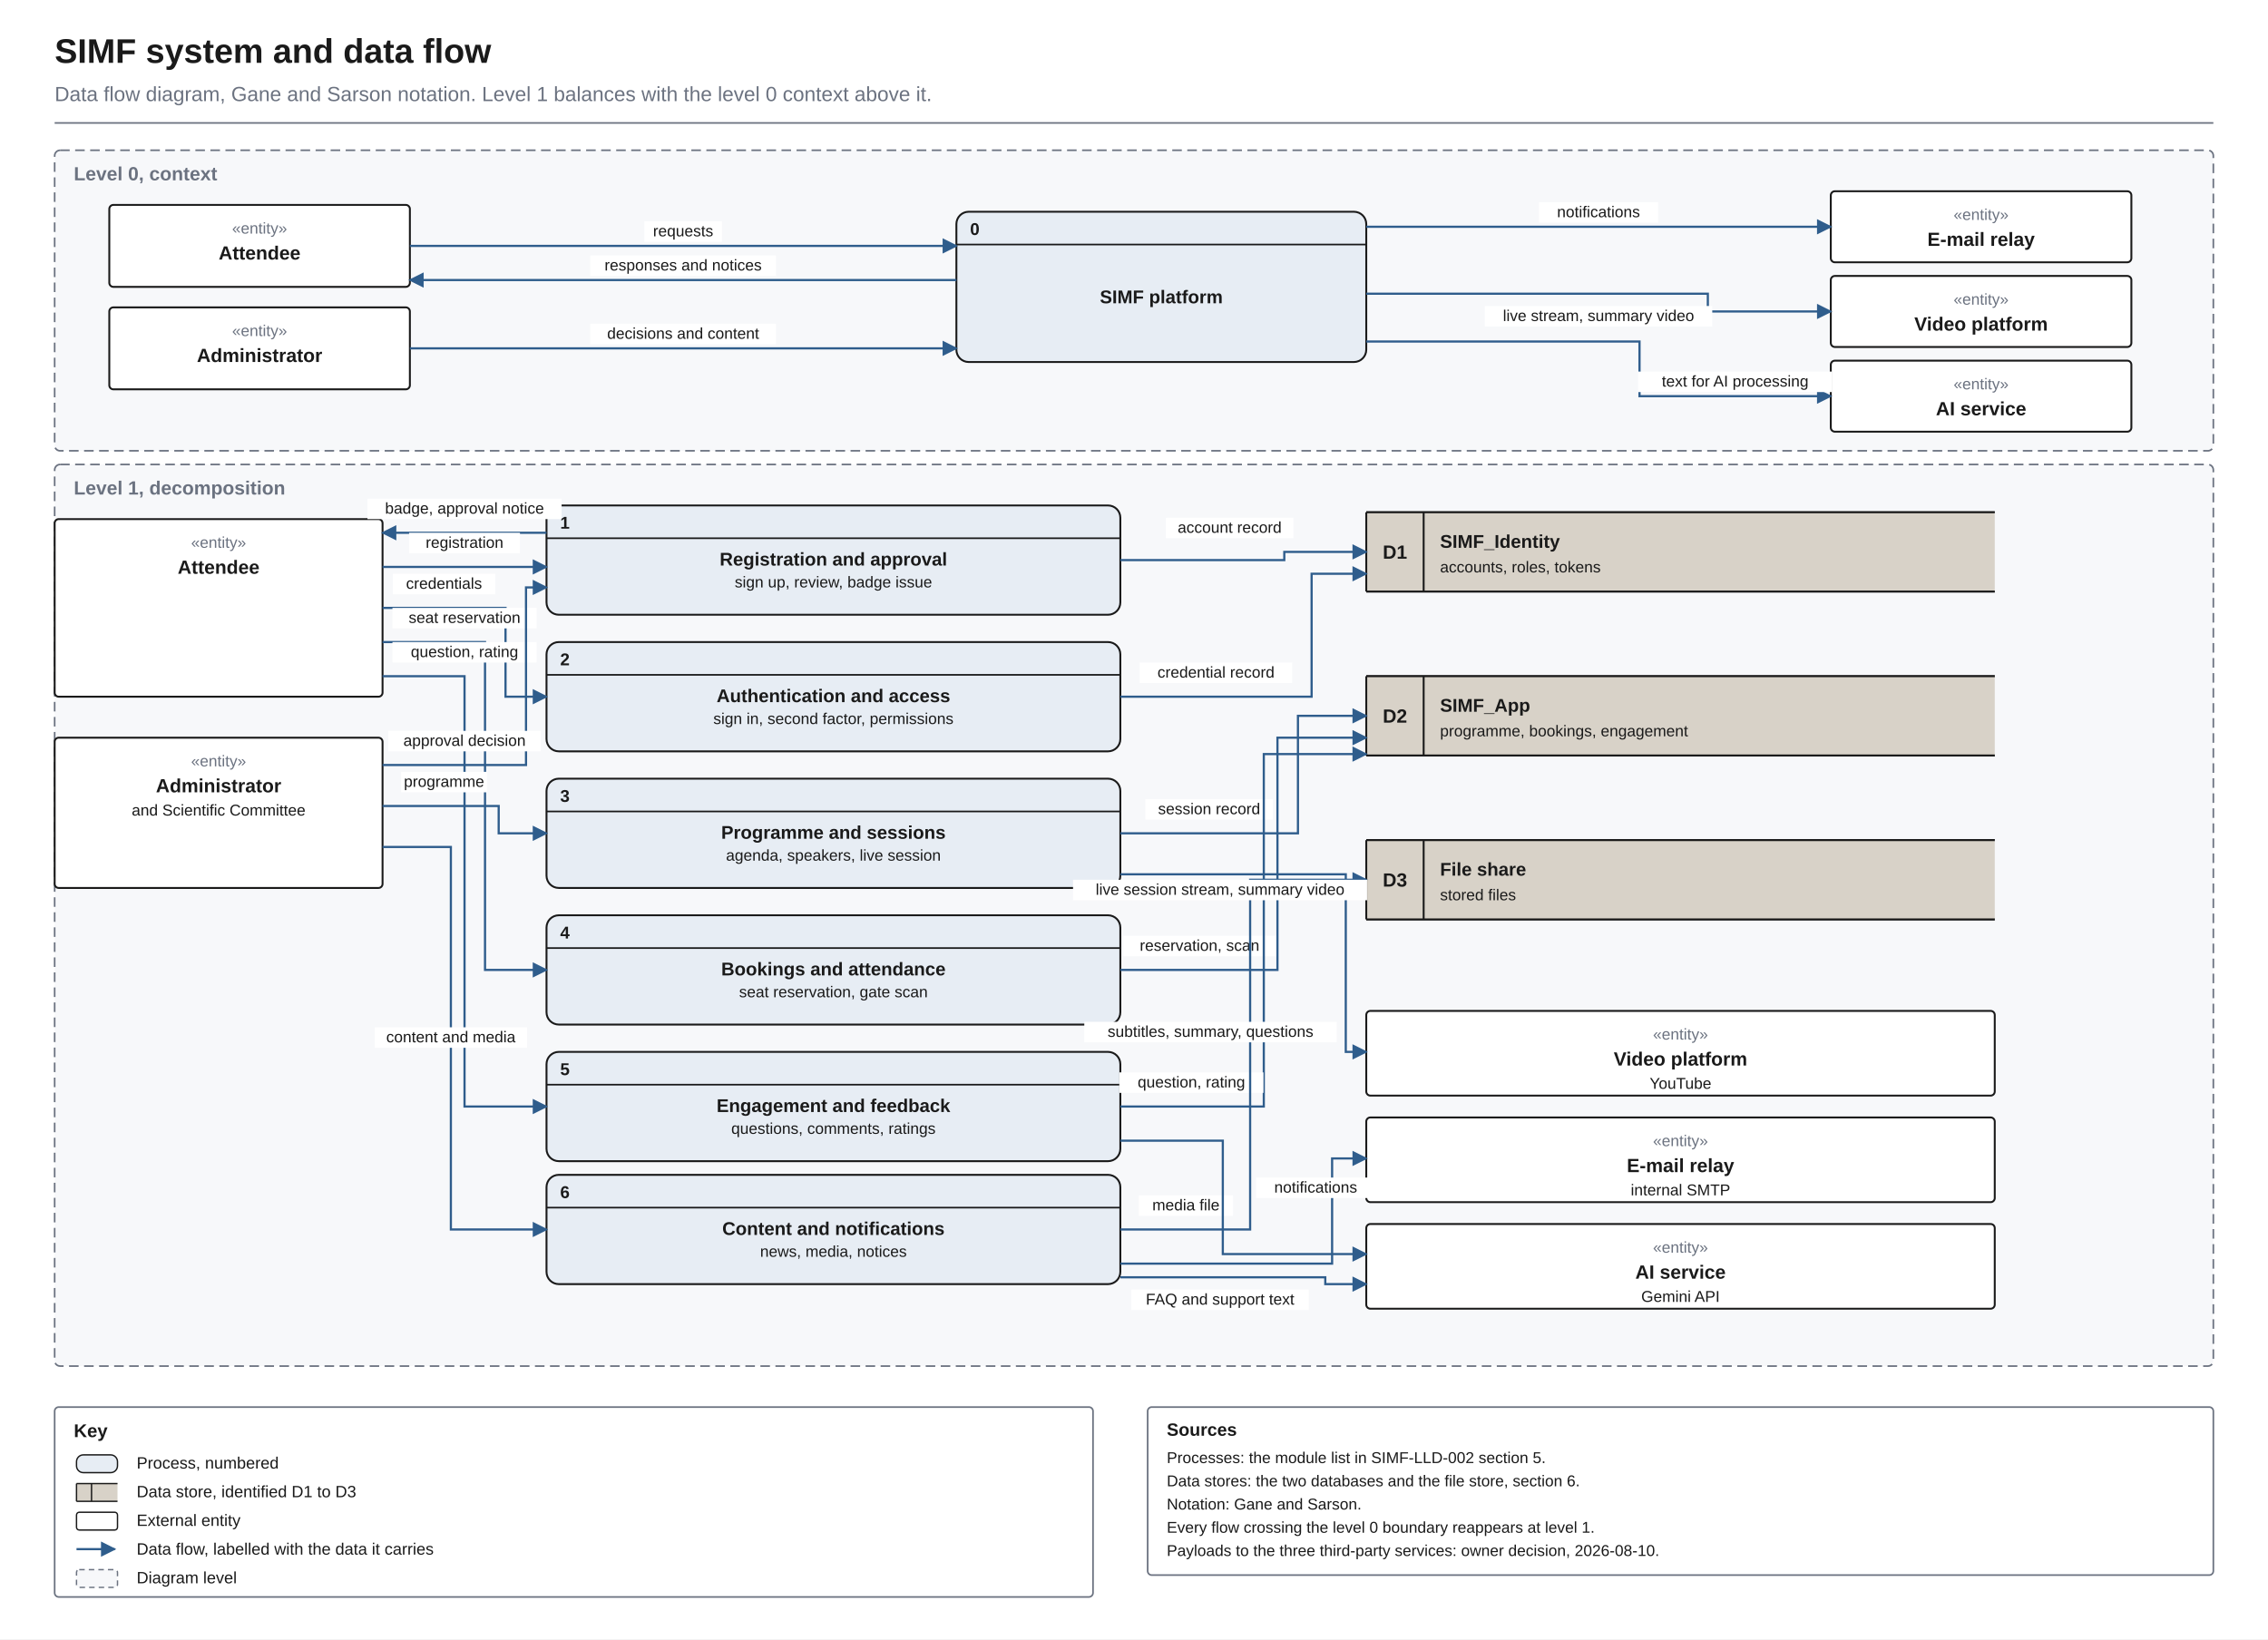
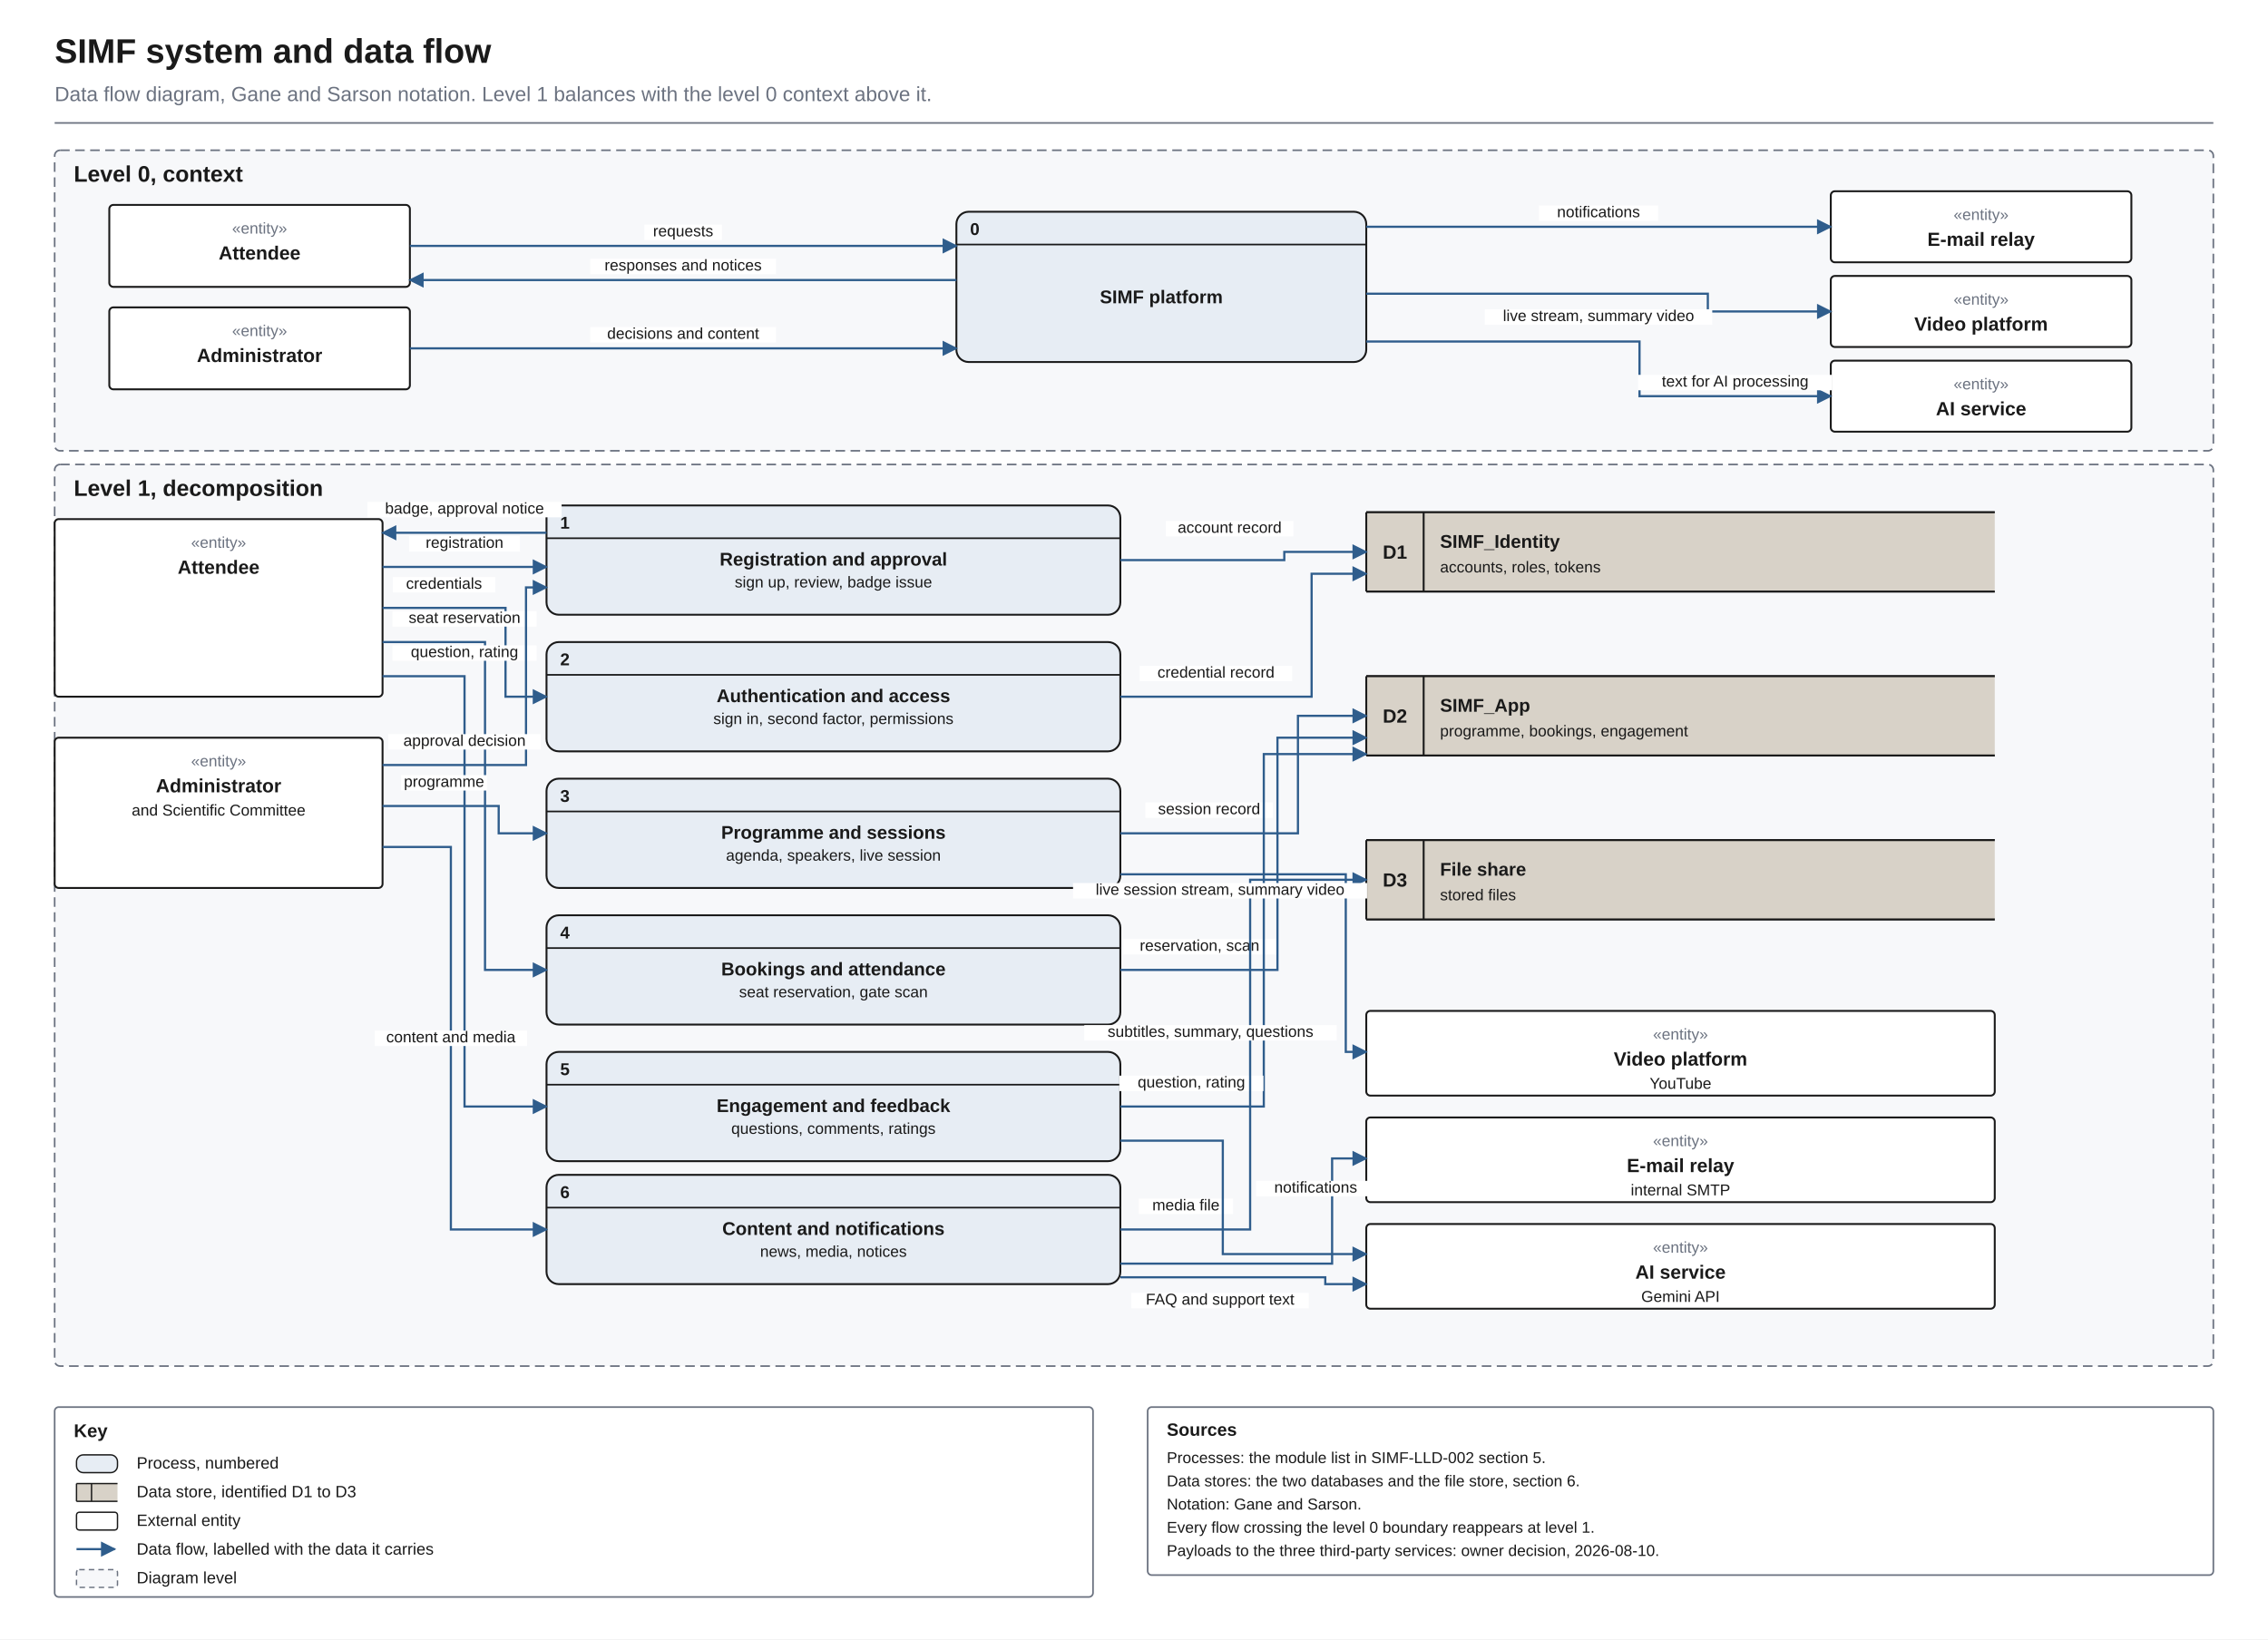
<svg xmlns="http://www.w3.org/2000/svg" width="1660" height="1200" viewBox="0 0 1660 1200">
  <defs>
    <marker id="ar" viewBox="0 0 10 10" refX="9" refY="5" markerWidth="7" markerHeight="7" orient="auto-start-reverse">
      <path d="M 0 0 L 10 5 L 0 10 z" fill="#2F5D8C" />
    </marker>
    <marker id="ai" viewBox="0 0 10 10" refX="9" refY="5" markerWidth="7" markerHeight="7" orient="auto-start-reverse">
      <path d="M 0 0 L 10 5 L 0 10 z" fill="#1A1A1A" />
    </marker>
    <pattern id="brick" width="20" height="10" patternUnits="userSpaceOnUse">
      <rect width="20" height="10" fill="#E3E6EA" />
      <path d="M0 0 H20 M0 5 H20 M10 0 V5 M0 5 V10 M20 5 V10" stroke="#9CA3AF" stroke-width="0.9" fill="none" />
    </pattern>
  </defs>
  <rect x="0" y="0" width="1660" height="1200" fill="#FFFFFF" />
  <text x="40" y="46" font-family="Segoe UI, Calibri, Arial, sans-serif" font-size="25" fill="#1A1A1A" font-weight="600" text-anchor="start">SIMF system and data flow</text>
  <text x="40" y="74" font-family="Segoe UI, Calibri, Arial, sans-serif" font-size="15" fill="#6B7280" text-anchor="start">Data flow diagram, Gane and Sarson notation.  Level 1 balances with the level 0 context above it.</text>
  <line x1="40" y1="90" x2="1620" y2="90" stroke="#6B7280" stroke-width="1.2" />
  <rect x="40" y="110" width="1580" height="220" rx="4" fill="#F7F8FA" stroke="#6B7280" stroke-width="1.2" stroke-dasharray="7 4" />
-   <text x="54" y="132" font-family="Segoe UI, Calibri, Arial, sans-serif" font-size="14" fill="#6B7280" font-weight="600" text-anchor="start">Level 0, context</text>
+   <text x="54" y="133" font-family="Segoe UI, Calibri, Arial, sans-serif" font-size="16.5" fill="#1A1A1A" font-weight="700" text-anchor="start">Level 0, context</text>
  <rect x="80" y="150" width="220" height="60" rx="3" fill="#FFFFFF" stroke="#1A1A1A" stroke-width="1.4" />
  <text x="190.0" y="171" font-family="Segoe UI, Calibri, Arial, sans-serif" font-size="11.5" fill="#6B7280" text-anchor="middle">«entity»</text>
  <text x="190.0" y="190" font-family="Segoe UI, Calibri, Arial, sans-serif" font-size="14" fill="#1A1A1A" font-weight="600" text-anchor="middle">Attendee</text>
  <rect x="80" y="225" width="220" height="60" rx="3" fill="#FFFFFF" stroke="#1A1A1A" stroke-width="1.4" />
  <text x="190.0" y="246" font-family="Segoe UI, Calibri, Arial, sans-serif" font-size="11.5" fill="#6B7280" text-anchor="middle">«entity»</text>
  <text x="190.0" y="265" font-family="Segoe UI, Calibri, Arial, sans-serif" font-size="14" fill="#1A1A1A" font-weight="600" text-anchor="middle">Administrator</text>
  <rect x="700" y="155" width="300" height="110" rx="9" fill="#E7EDF4" stroke="#1A1A1A" stroke-width="1.4" />
  <path d="M 700 179 H 1000" stroke="#1A1A1A" stroke-width="1.2" />
  <text x="710" y="172" font-family="Segoe UI, Calibri, Arial, sans-serif" font-size="12.5" fill="#1A1A1A" font-weight="600" text-anchor="start">0</text>
  <text x="850.0" y="222.0" font-family="Segoe UI, Calibri, Arial, sans-serif" font-size="13.5" fill="#1A1A1A" font-weight="600" text-anchor="middle">SIMF platform</text>
  <rect x="1340" y="140" width="220" height="52" rx="3" fill="#FFFFFF" stroke="#1A1A1A" stroke-width="1.4" />
  <text x="1450.0" y="161" font-family="Segoe UI, Calibri, Arial, sans-serif" font-size="11.5" fill="#6B7280" text-anchor="middle">«entity»</text>
  <text x="1450.0" y="180" font-family="Segoe UI, Calibri, Arial, sans-serif" font-size="14" fill="#1A1A1A" font-weight="600" text-anchor="middle">E-mail relay</text>
  <rect x="1340" y="202" width="220" height="52" rx="3" fill="#FFFFFF" stroke="#1A1A1A" stroke-width="1.4" />
  <text x="1450.0" y="223" font-family="Segoe UI, Calibri, Arial, sans-serif" font-size="11.5" fill="#6B7280" text-anchor="middle">«entity»</text>
  <text x="1450.0" y="242" font-family="Segoe UI, Calibri, Arial, sans-serif" font-size="14" fill="#1A1A1A" font-weight="600" text-anchor="middle">Video platform</text>
  <rect x="1340" y="264" width="220" height="52" rx="3" fill="#FFFFFF" stroke="#1A1A1A" stroke-width="1.4" />
  <text x="1450.0" y="285" font-family="Segoe UI, Calibri, Arial, sans-serif" font-size="11.5" fill="#6B7280" text-anchor="middle">«entity»</text>
  <text x="1450.0" y="304" font-family="Segoe UI, Calibri, Arial, sans-serif" font-size="14" fill="#1A1A1A" font-weight="600" text-anchor="middle">AI service</text>
  <path d="M 300 180 L 700 180" fill="none" stroke="#2F5D8C" stroke-width="1.6" marker-end="url(#ar)" />
-   <rect x="471.62" y="162.0" width="56.76" height="15" fill="#FFFFFF" stroke="none" />
+   <rect x="471.62" y="164.4" width="56.76" height="11.3" fill="#FFFFFF" stroke="none" />
  <text x="500.0" y="173.0" font-family="Segoe UI, Calibri, Arial, sans-serif" font-size="11.5" fill="#1A1A1A" text-anchor="middle">requests</text>
  <path d="M 700 205 L 300 205" fill="none" stroke="#2F5D8C" stroke-width="1.6" marker-end="url(#ar)" />
-   <rect x="432.002" y="187.0" width="135.995" height="15" fill="#FFFFFF" stroke="none" />
+   <rect x="432.002" y="189.4" width="135.995" height="11.3" fill="#FFFFFF" stroke="none" />
  <text x="500.0" y="198.0" font-family="Segoe UI, Calibri, Arial, sans-serif" font-size="11.5" fill="#1A1A1A" text-anchor="middle">responses and notices</text>
  <path d="M 300 255 L 700 255" fill="none" stroke="#2F5D8C" stroke-width="1.6" marker-end="url(#ar)" />
-   <rect x="432.002" y="237.0" width="135.995" height="15" fill="#FFFFFF" stroke="none" />
+   <rect x="432.002" y="239.4" width="135.995" height="11.3" fill="#FFFFFF" stroke="none" />
  <text x="500.0" y="248.0" font-family="Segoe UI, Calibri, Arial, sans-serif" font-size="11.5" fill="#1A1A1A" text-anchor="middle">decisions and content</text>
  <path d="M 1000 166 L 1340 166" fill="none" stroke="#2F5D8C" stroke-width="1.6" marker-end="url(#ar)" />
-   <rect x="1126.382" y="148" width="87.235" height="15" fill="#FFFFFF" stroke="none" />
+   <rect x="1126.382" y="150.4" width="87.235" height="11.3" fill="#FFFFFF" stroke="none" />
  <text x="1170" y="159" font-family="Segoe UI, Calibri, Arial, sans-serif" font-size="11.5" fill="#1A1A1A" text-anchor="middle">notifications</text>
  <path d="M 1000 215 L 1250 215 L 1250 228 L 1340 228" fill="none" stroke="#2F5D8C" stroke-width="1.6" marker-end="url(#ar)" />
-   <rect x="1086.765" y="224" width="166.47" height="15" fill="#FFFFFF" stroke="none" />
+   <rect x="1086.765" y="226.4" width="166.47" height="11.3" fill="#FFFFFF" stroke="none" />
  <text x="1170" y="235" font-family="Segoe UI, Calibri, Arial, sans-serif" font-size="11.5" fill="#1A1A1A" text-anchor="middle">live stream, summary video</text>
  <path d="M 1000 250 L 1200 250 L 1200 290 L 1340 290" fill="none" stroke="#2F5D8C" stroke-width="1.6" marker-end="url(#ar)" />
-   <rect x="1198.955" y="272" width="142.09" height="15" fill="#FFFFFF" stroke="none" />
+   <rect x="1198.955" y="274.4" width="142.09" height="11.3" fill="#FFFFFF" stroke="none" />
  <text x="1270" y="283" font-family="Segoe UI, Calibri, Arial, sans-serif" font-size="11.5" fill="#1A1A1A" text-anchor="middle">text for AI processing</text>
  <rect x="40" y="340" width="1580" height="660" rx="4" fill="#F7F8FA" stroke="#6B7280" stroke-width="1.2" stroke-dasharray="7 4" />
-   <text x="54" y="362" font-family="Segoe UI, Calibri, Arial, sans-serif" font-size="14" fill="#6B7280" font-weight="600" text-anchor="start">Level 1, decomposition</text>
+   <text x="54" y="363" font-family="Segoe UI, Calibri, Arial, sans-serif" font-size="16.5" fill="#1A1A1A" font-weight="700" text-anchor="start">Level 1, decomposition</text>
  <rect x="40" y="380" width="240" height="130" rx="3" fill="#FFFFFF" stroke="#1A1A1A" stroke-width="1.4" />
  <text x="160.0" y="401" font-family="Segoe UI, Calibri, Arial, sans-serif" font-size="11.5" fill="#6B7280" text-anchor="middle">«entity»</text>
  <text x="160.0" y="420" font-family="Segoe UI, Calibri, Arial, sans-serif" font-size="14" fill="#1A1A1A" font-weight="600" text-anchor="middle">Attendee</text>
  <rect x="40" y="540" width="240" height="110" rx="3" fill="#FFFFFF" stroke="#1A1A1A" stroke-width="1.4" />
  <text x="160.0" y="561" font-family="Segoe UI, Calibri, Arial, sans-serif" font-size="11.5" fill="#6B7280" text-anchor="middle">«entity»</text>
  <text x="160.0" y="580" font-family="Segoe UI, Calibri, Arial, sans-serif" font-size="14" fill="#1A1A1A" font-weight="600" text-anchor="middle">Administrator</text>
  <text x="160.0" y="597" font-family="Segoe UI, Calibri, Arial, sans-serif" font-size="11.5" fill="#1A1A1A" text-anchor="middle">and Scientific Committee</text>
  <rect x="400" y="370" width="420" height="80" rx="9" fill="#E7EDF4" stroke="#1A1A1A" stroke-width="1.4" />
  <path d="M 400 394 H 820" stroke="#1A1A1A" stroke-width="1.2" />
  <text x="410" y="387" font-family="Segoe UI, Calibri, Arial, sans-serif" font-size="12.5" fill="#1A1A1A" font-weight="600" text-anchor="start">1</text>
  <text x="610.0" y="414" font-family="Segoe UI, Calibri, Arial, sans-serif" font-size="13.5" fill="#1A1A1A" font-weight="600" text-anchor="middle">Registration and approval</text>
  <text x="610.0" y="430" font-family="Segoe UI, Calibri, Arial, sans-serif" font-size="11.5" fill="#1A1A1A" text-anchor="middle">sign up, review, badge issue</text>
  <rect x="400" y="470" width="420" height="80" rx="9" fill="#E7EDF4" stroke="#1A1A1A" stroke-width="1.4" />
  <path d="M 400 494 H 820" stroke="#1A1A1A" stroke-width="1.2" />
  <text x="410" y="487" font-family="Segoe UI, Calibri, Arial, sans-serif" font-size="12.5" fill="#1A1A1A" font-weight="600" text-anchor="start">2</text>
  <text x="610.0" y="514" font-family="Segoe UI, Calibri, Arial, sans-serif" font-size="13.5" fill="#1A1A1A" font-weight="600" text-anchor="middle">Authentication and access</text>
  <text x="610.0" y="530" font-family="Segoe UI, Calibri, Arial, sans-serif" font-size="11.5" fill="#1A1A1A" text-anchor="middle">sign in, second factor, permissions</text>
  <rect x="400" y="570" width="420" height="80" rx="9" fill="#E7EDF4" stroke="#1A1A1A" stroke-width="1.4" />
  <path d="M 400 594 H 820" stroke="#1A1A1A" stroke-width="1.2" />
  <text x="410" y="587" font-family="Segoe UI, Calibri, Arial, sans-serif" font-size="12.5" fill="#1A1A1A" font-weight="600" text-anchor="start">3</text>
  <text x="610.0" y="614" font-family="Segoe UI, Calibri, Arial, sans-serif" font-size="13.5" fill="#1A1A1A" font-weight="600" text-anchor="middle">Programme and sessions</text>
  <text x="610.0" y="630" font-family="Segoe UI, Calibri, Arial, sans-serif" font-size="11.5" fill="#1A1A1A" text-anchor="middle">agenda, speakers, live session</text>
  <rect x="400" y="670" width="420" height="80" rx="9" fill="#E7EDF4" stroke="#1A1A1A" stroke-width="1.4" />
  <path d="M 400 694 H 820" stroke="#1A1A1A" stroke-width="1.2" />
  <text x="410" y="687" font-family="Segoe UI, Calibri, Arial, sans-serif" font-size="12.5" fill="#1A1A1A" font-weight="600" text-anchor="start">4</text>
  <text x="610.0" y="714" font-family="Segoe UI, Calibri, Arial, sans-serif" font-size="13.5" fill="#1A1A1A" font-weight="600" text-anchor="middle">Bookings and attendance</text>
  <text x="610.0" y="730" font-family="Segoe UI, Calibri, Arial, sans-serif" font-size="11.5" fill="#1A1A1A" text-anchor="middle">seat reservation, gate scan</text>
  <rect x="400" y="770" width="420" height="80" rx="9" fill="#E7EDF4" stroke="#1A1A1A" stroke-width="1.4" />
  <path d="M 400 794 H 820" stroke="#1A1A1A" stroke-width="1.2" />
  <text x="410" y="787" font-family="Segoe UI, Calibri, Arial, sans-serif" font-size="12.5" fill="#1A1A1A" font-weight="600" text-anchor="start">5</text>
  <text x="610.0" y="814" font-family="Segoe UI, Calibri, Arial, sans-serif" font-size="13.5" fill="#1A1A1A" font-weight="600" text-anchor="middle">Engagement and feedback</text>
  <text x="610.0" y="830" font-family="Segoe UI, Calibri, Arial, sans-serif" font-size="11.5" fill="#1A1A1A" text-anchor="middle">questions, comments, ratings</text>
  <rect x="400" y="860" width="420" height="80" rx="9" fill="#E7EDF4" stroke="#1A1A1A" stroke-width="1.4" />
  <path d="M 400 884 H 820" stroke="#1A1A1A" stroke-width="1.2" />
  <text x="410" y="877" font-family="Segoe UI, Calibri, Arial, sans-serif" font-size="12.5" fill="#1A1A1A" font-weight="600" text-anchor="start">6</text>
  <text x="610.0" y="904" font-family="Segoe UI, Calibri, Arial, sans-serif" font-size="13.5" fill="#1A1A1A" font-weight="600" text-anchor="middle">Content and notifications</text>
  <text x="610.0" y="920" font-family="Segoe UI, Calibri, Arial, sans-serif" font-size="11.5" fill="#1A1A1A" text-anchor="middle">news, media, notices</text>
  <path d="M 1000 375 H 1460 M 1000 433 H 1460" stroke="#1A1A1A" stroke-width="1.4" fill="none" />
  <rect x="1000" y="375" width="460" height="58" fill="#D8D2C8" stroke="none" />
  <path d="M 1000 375 H 1460 M 1000 433 H 1460 M 1000 375 V 433 M 1042 375 V 433" stroke="#1A1A1A" stroke-width="1.4" fill="none" />
  <text x="1021" y="409.0" font-family="Segoe UI, Calibri, Arial, sans-serif" font-size="14" fill="#1A1A1A" font-weight="600" text-anchor="middle">D1</text>
  <text x="1054" y="401.0" font-family="Segoe UI, Calibri, Arial, sans-serif" font-size="13.5" fill="#1A1A1A" font-weight="600" text-anchor="start">SIMF_Identity</text>
  <text x="1054" y="419.0" font-family="Segoe UI, Calibri, Arial, sans-serif" font-size="11.5" fill="#1A1A1A" text-anchor="start">accounts, roles, tokens</text>
  <path d="M 1000 495 H 1460 M 1000 553 H 1460" stroke="#1A1A1A" stroke-width="1.4" fill="none" />
  <rect x="1000" y="495" width="460" height="58" fill="#D8D2C8" stroke="none" />
  <path d="M 1000 495 H 1460 M 1000 553 H 1460 M 1000 495 V 553 M 1042 495 V 553" stroke="#1A1A1A" stroke-width="1.4" fill="none" />
  <text x="1021" y="529.0" font-family="Segoe UI, Calibri, Arial, sans-serif" font-size="14" fill="#1A1A1A" font-weight="600" text-anchor="middle">D2</text>
  <text x="1054" y="521.0" font-family="Segoe UI, Calibri, Arial, sans-serif" font-size="13.5" fill="#1A1A1A" font-weight="600" text-anchor="start">SIMF_App</text>
  <text x="1054" y="539.0" font-family="Segoe UI, Calibri, Arial, sans-serif" font-size="11.5" fill="#1A1A1A" text-anchor="start">programme, bookings, engagement</text>
  <path d="M 1000 615 H 1460 M 1000 673 H 1460" stroke="#1A1A1A" stroke-width="1.4" fill="none" />
  <rect x="1000" y="615" width="460" height="58" fill="#D8D2C8" stroke="none" />
  <path d="M 1000 615 H 1460 M 1000 673 H 1460 M 1000 615 V 673 M 1042 615 V 673" stroke="#1A1A1A" stroke-width="1.4" fill="none" />
  <text x="1021" y="649.0" font-family="Segoe UI, Calibri, Arial, sans-serif" font-size="14" fill="#1A1A1A" font-weight="600" text-anchor="middle">D3</text>
  <text x="1054" y="641.0" font-family="Segoe UI, Calibri, Arial, sans-serif" font-size="13.5" fill="#1A1A1A" font-weight="600" text-anchor="start">File share</text>
  <text x="1054" y="659.0" font-family="Segoe UI, Calibri, Arial, sans-serif" font-size="11.5" fill="#1A1A1A" text-anchor="start">stored files</text>
  <rect x="1000" y="740" width="460" height="62" rx="3" fill="#FFFFFF" stroke="#1A1A1A" stroke-width="1.4" />
  <text x="1230.0" y="761" font-family="Segoe UI, Calibri, Arial, sans-serif" font-size="11.5" fill="#6B7280" text-anchor="middle">«entity»</text>
  <text x="1230.0" y="780" font-family="Segoe UI, Calibri, Arial, sans-serif" font-size="14" fill="#1A1A1A" font-weight="600" text-anchor="middle">Video platform</text>
  <text x="1230.0" y="797" font-family="Segoe UI, Calibri, Arial, sans-serif" font-size="11.5" fill="#1A1A1A" text-anchor="middle">YouTube</text>
  <rect x="1000" y="818" width="460" height="62" rx="3" fill="#FFFFFF" stroke="#1A1A1A" stroke-width="1.4" />
  <text x="1230.0" y="839" font-family="Segoe UI, Calibri, Arial, sans-serif" font-size="11.5" fill="#6B7280" text-anchor="middle">«entity»</text>
  <text x="1230.0" y="858" font-family="Segoe UI, Calibri, Arial, sans-serif" font-size="14" fill="#1A1A1A" font-weight="600" text-anchor="middle">E-mail relay</text>
  <text x="1230.0" y="875" font-family="Segoe UI, Calibri, Arial, sans-serif" font-size="11.5" fill="#1A1A1A" text-anchor="middle">internal SMTP</text>
  <rect x="1000" y="896" width="460" height="62" rx="3" fill="#FFFFFF" stroke="#1A1A1A" stroke-width="1.4" />
  <text x="1230.0" y="917" font-family="Segoe UI, Calibri, Arial, sans-serif" font-size="11.5" fill="#6B7280" text-anchor="middle">«entity»</text>
  <text x="1230.0" y="936" font-family="Segoe UI, Calibri, Arial, sans-serif" font-size="14" fill="#1A1A1A" font-weight="600" text-anchor="middle">AI service</text>
  <text x="1230.0" y="953" font-family="Segoe UI, Calibri, Arial, sans-serif" font-size="11.5" fill="#1A1A1A" text-anchor="middle">Gemini API</text>
  <path d="M 400 390 L 280 390" fill="none" stroke="#2F5D8C" stroke-width="1.6" marker-end="url(#ar)" />
-   <rect x="268.955" y="365" width="142.09" height="15" fill="#FFFFFF" stroke="none" />
+   <rect x="268.955" y="367.4" width="142.09" height="11.3" fill="#FFFFFF" stroke="none" />
  <text x="340" y="376" font-family="Segoe UI, Calibri, Arial, sans-serif" font-size="11.5" fill="#1A1A1A" text-anchor="middle">badge, approval notice</text>
  <path d="M 280 415 L 400 415" fill="none" stroke="#2F5D8C" stroke-width="1.6" marker-end="url(#ar)" />
-   <rect x="299.43" y="390" width="81.14" height="15" fill="#FFFFFF" stroke="none" />
+   <rect x="299.43" y="392.4" width="81.14" height="11.3" fill="#FFFFFF" stroke="none" />
  <text x="340" y="401" font-family="Segoe UI, Calibri, Arial, sans-serif" font-size="11.5" fill="#1A1A1A" text-anchor="middle">registration</text>
  <path d="M 280 445 L 370 445 L 370 510 L 400 510" fill="none" stroke="#2F5D8C" stroke-width="1.6" marker-end="url(#ar)" />
-   <rect x="287.478" y="420" width="75.045" height="15" fill="#FFFFFF" stroke="none" />
+   <rect x="287.478" y="422.4" width="75.045" height="11.3" fill="#FFFFFF" stroke="none" />
  <text x="325" y="431" font-family="Segoe UI, Calibri, Arial, sans-serif" font-size="11.5" fill="#1A1A1A" text-anchor="middle">credentials</text>
  <path d="M 280 470 L 355 470 L 355 710 L 400 710" fill="none" stroke="#2F5D8C" stroke-width="1.6" marker-end="url(#ar)" />
-   <rect x="287.24" y="445" width="105.52" height="15" fill="#FFFFFF" stroke="none" />
+   <rect x="287.24" y="447.4" width="105.52" height="11.3" fill="#FFFFFF" stroke="none" />
  <text x="340" y="456" font-family="Segoe UI, Calibri, Arial, sans-serif" font-size="11.5" fill="#1A1A1A" text-anchor="middle">seat reservation</text>
  <path d="M 280 495 L 340 495 L 340 810 L 400 810" fill="none" stroke="#2F5D8C" stroke-width="1.6" marker-end="url(#ar)" />
-   <rect x="287.24" y="470" width="105.52" height="15" fill="#FFFFFF" stroke="none" />
+   <rect x="287.24" y="472.4" width="105.52" height="11.3" fill="#FFFFFF" stroke="none" />
  <text x="340" y="481" font-family="Segoe UI, Calibri, Arial, sans-serif" font-size="11.5" fill="#1A1A1A" text-anchor="middle">question, rating</text>
  <path d="M 280 560 L 385 560 L 385 430 L 400 430" fill="none" stroke="#2F5D8C" stroke-width="1.6" marker-end="url(#ar)" />
-   <rect x="284.192" y="535" width="111.615" height="15" fill="#FFFFFF" stroke="none" />
+   <rect x="284.192" y="537.4" width="111.615" height="11.3" fill="#FFFFFF" stroke="none" />
  <text x="340" y="546" font-family="Segoe UI, Calibri, Arial, sans-serif" font-size="11.5" fill="#1A1A1A" text-anchor="middle">approval decision</text>
  <path d="M 280 590 L 365 590 L 365 610 L 400 610" fill="none" stroke="#2F5D8C" stroke-width="1.6" marker-end="url(#ar)" />
-   <rect x="293.572" y="565" width="62.855" height="15" fill="#FFFFFF" stroke="none" />
+   <rect x="293.572" y="567.4" width="62.855" height="11.3" fill="#FFFFFF" stroke="none" />
  <text x="325" y="576" font-family="Segoe UI, Calibri, Arial, sans-serif" font-size="11.5" fill="#1A1A1A" text-anchor="middle">programme</text>
  <path d="M 280 620 L 330 620 L 330 900 L 400 900" fill="none" stroke="#2F5D8C" stroke-width="1.6" marker-end="url(#ar)" />
-   <rect x="274.192" y="752" width="111.615" height="15" fill="#FFFFFF" stroke="none" />
+   <rect x="274.192" y="754.4" width="111.615" height="11.3" fill="#FFFFFF" stroke="none" />
  <text x="330" y="763" font-family="Segoe UI, Calibri, Arial, sans-serif" font-size="11.5" fill="#1A1A1A" text-anchor="middle">content and media</text>
  <path d="M 820 410 L 940 410 L 940 404 L 1000 404" fill="none" stroke="#2F5D8C" stroke-width="1.6" marker-end="url(#ar)" />
-   <rect x="853.335" y="379" width="93.33" height="15" fill="#FFFFFF" stroke="none" />
+   <rect x="853.335" y="381.4" width="93.33" height="11.3" fill="#FFFFFF" stroke="none" />
  <text x="900" y="390" font-family="Segoe UI, Calibri, Arial, sans-serif" font-size="11.5" fill="#1A1A1A" text-anchor="middle">account record</text>
  <path d="M 820 510 L 960 510 L 960 420 L 1000 420" fill="none" stroke="#2F5D8C" stroke-width="1.6" marker-end="url(#ar)" />
-   <rect x="834.192" y="485" width="111.615" height="15" fill="#FFFFFF" stroke="none" />
+   <rect x="834.192" y="487.4" width="111.615" height="11.3" fill="#FFFFFF" stroke="none" />
  <text x="890" y="496" font-family="Segoe UI, Calibri, Arial, sans-serif" font-size="11.5" fill="#1A1A1A" text-anchor="middle">credential record</text>
  <path d="M 820 610 L 950 610 L 950 524 L 1000 524" fill="none" stroke="#2F5D8C" stroke-width="1.6" marker-end="url(#ar)" />
-   <rect x="838.335" y="585" width="93.33" height="15" fill="#FFFFFF" stroke="none" />
+   <rect x="838.335" y="587.4" width="93.33" height="11.3" fill="#FFFFFF" stroke="none" />
  <text x="885" y="596" font-family="Segoe UI, Calibri, Arial, sans-serif" font-size="11.5" fill="#1A1A1A" text-anchor="middle">session record</text>
  <path d="M 820 710 L 935 710 L 935 540 L 1000 540" fill="none" stroke="#2F5D8C" stroke-width="1.6" marker-end="url(#ar)" />
-   <rect x="822.192" y="685" width="111.615" height="15" fill="#FFFFFF" stroke="none" />
+   <rect x="822.192" y="687.4" width="111.615" height="11.3" fill="#FFFFFF" stroke="none" />
  <text x="878" y="696" font-family="Segoe UI, Calibri, Arial, sans-serif" font-size="11.5" fill="#1A1A1A" text-anchor="middle">reservation, scan</text>
  <path d="M 820 810 L 925 810 L 925 552 L 1000 552" fill="none" stroke="#2F5D8C" stroke-width="1.6" marker-end="url(#ar)" />
-   <rect x="819.24" y="785" width="105.52" height="15" fill="#FFFFFF" stroke="none" />
+   <rect x="819.24" y="787.4" width="105.52" height="11.3" fill="#FFFFFF" stroke="none" />
  <text x="872" y="796" font-family="Segoe UI, Calibri, Arial, sans-serif" font-size="11.5" fill="#1A1A1A" text-anchor="middle">question, rating</text>
  <path d="M 820 900 L 915 900 L 915 644 L 1000 644" fill="none" stroke="#2F5D8C" stroke-width="1.6" marker-end="url(#ar)" />
-   <rect x="833.525" y="875" width="68.95" height="15" fill="#FFFFFF" stroke="none" />
+   <rect x="833.525" y="877.4" width="68.95" height="11.3" fill="#FFFFFF" stroke="none" />
  <text x="868" y="886" font-family="Segoe UI, Calibri, Arial, sans-serif" font-size="11.5" fill="#1A1A1A" text-anchor="middle">media file</text>
  <path d="M 820 640 L 985 640 L 985 770 L 1000 770" fill="none" stroke="#2F5D8C" stroke-width="1.6" marker-end="url(#ar)" />
-   <rect x="785.385" y="644" width="215.23" height="15" fill="#FFFFFF" stroke="none" />
+   <rect x="785.385" y="646.4" width="215.23" height="11.3" fill="#FFFFFF" stroke="none" />
  <text x="893" y="655" font-family="Segoe UI, Calibri, Arial, sans-serif" font-size="11.5" fill="#1A1A1A" text-anchor="middle">live session stream, summary video</text>
  <path d="M 820 925 L 975 925 L 975 848 L 1000 848" fill="none" stroke="#2F5D8C" stroke-width="1.6" marker-end="url(#ar)" />
-   <rect x="919.383" y="862" width="87.235" height="15" fill="#FFFFFF" stroke="none" />
+   <rect x="919.383" y="864.4" width="87.235" height="11.3" fill="#FFFFFF" stroke="none" />
  <text x="963" y="873" font-family="Segoe UI, Calibri, Arial, sans-serif" font-size="11.5" fill="#1A1A1A" text-anchor="middle">notifications</text>
  <path d="M 820 835 L 895 835 L 895 918 L 1000 918" fill="none" stroke="#2F5D8C" stroke-width="1.6" marker-end="url(#ar)" />
-   <rect x="793.622" y="748" width="184.755" height="15" fill="#FFFFFF" stroke="none" />
+   <rect x="793.622" y="750.4" width="184.755" height="11.3" fill="#FFFFFF" stroke="none" />
  <text x="886" y="759" font-family="Segoe UI, Calibri, Arial, sans-serif" font-size="11.5" fill="#1A1A1A" text-anchor="middle">subtitles, summary, questions</text>
  <path d="M 820 935 L 970 935 L 970 940 L 1000 940" fill="none" stroke="#2F5D8C" stroke-width="1.6" marker-end="url(#ar)" />
-   <rect x="828.05" y="944" width="129.9" height="15" fill="#FFFFFF" stroke="none" />
+   <rect x="828.05" y="946.4" width="129.9" height="11.3" fill="#FFFFFF" stroke="none" />
  <text x="893" y="955" font-family="Segoe UI, Calibri, Arial, sans-serif" font-size="11.5" fill="#1A1A1A" text-anchor="middle">FAQ and support text</text>
  <rect x="40" y="1030" width="760" height="139" rx="3" fill="#FFFFFF" stroke="#6B7280" stroke-width="1.2" />
  <text x="54" y="1052" font-family="Segoe UI, Calibri, Arial, sans-serif" font-size="13.5" fill="#1A1A1A" font-weight="600" text-anchor="start">Key</text>
  <rect x="56" y="1065" width="30" height="13" rx="5" fill="#E7EDF4" stroke="#1A1A1A" stroke-width="1" />
  <text x="100" y="1075" font-family="Segoe UI, Calibri, Arial, sans-serif" font-size="12" fill="#1A1A1A" text-anchor="start">Process, numbered</text>
  <rect x="56" y="1086" width="30" height="13" fill="#D8D2C8" stroke="none" />
  <path d="M 56 1086 H 86 M 56 1099 H 86 M 56 1086 V 1099 M 67 1086 V 1099" stroke="#1A1A1A" stroke-width="1" fill="none" />
  <text x="100" y="1096" font-family="Segoe UI, Calibri, Arial, sans-serif" font-size="12" fill="#1A1A1A" text-anchor="start">Data store, identified D1 to D3</text>
  <rect x="56" y="1107" width="30" height="13" rx="2" fill="#FFFFFF" stroke="#1A1A1A" stroke-width="1" />
  <text x="100" y="1117" font-family="Segoe UI, Calibri, Arial, sans-serif" font-size="12" fill="#1A1A1A" text-anchor="start">External entity</text>
  <path d="M 56 1134 H 84" stroke="#2F5D8C" stroke-width="1.6" marker-end="url(#ar)" />
  <text x="100" y="1138" font-family="Segoe UI, Calibri, Arial, sans-serif" font-size="12" fill="#1A1A1A" text-anchor="start">Data flow, labelled with the data it carries</text>
  <rect x="56" y="1149" width="30" height="13" rx="2" fill="#F7F8FA" stroke="#6B7280" stroke-width="1" stroke-dasharray="4 3" />
  <text x="100" y="1159" font-family="Segoe UI, Calibri, Arial, sans-serif" font-size="12" fill="#1A1A1A" text-anchor="start">Diagram level</text>
  <rect x="840" y="1030" width="780" height="123" rx="3" fill="#FFFFFF" stroke="#6B7280" stroke-width="1.2" />
  <text x="854" y="1051" font-family="Segoe UI, Calibri, Arial, sans-serif" font-size="13" fill="#1A1A1A" font-weight="600" text-anchor="start">Sources</text>
  <text x="854" y="1071" font-family="Segoe UI, Calibri, Arial, sans-serif" font-size="11.5" fill="#1A1A1A" text-anchor="start">Processes: the module list in SIMF-LLD-002 section 5.</text>
  <text x="854" y="1088" font-family="Segoe UI, Calibri, Arial, sans-serif" font-size="11.5" fill="#1A1A1A" text-anchor="start">Data stores: the two databases and the file store, section 6.</text>
  <text x="854" y="1105" font-family="Segoe UI, Calibri, Arial, sans-serif" font-size="11.5" fill="#1A1A1A" text-anchor="start">Notation: Gane and Sarson.</text>
  <text x="854" y="1122" font-family="Segoe UI, Calibri, Arial, sans-serif" font-size="11.5" fill="#1A1A1A" text-anchor="start">Every flow crossing the level 0 boundary reappears at level 1.</text>
  <text x="854" y="1139" font-family="Segoe UI, Calibri, Arial, sans-serif" font-size="11.5" fill="#1A1A1A" text-anchor="start">Payloads to the three third-party services: owner decision, 2026-08-10.</text>
</svg>
